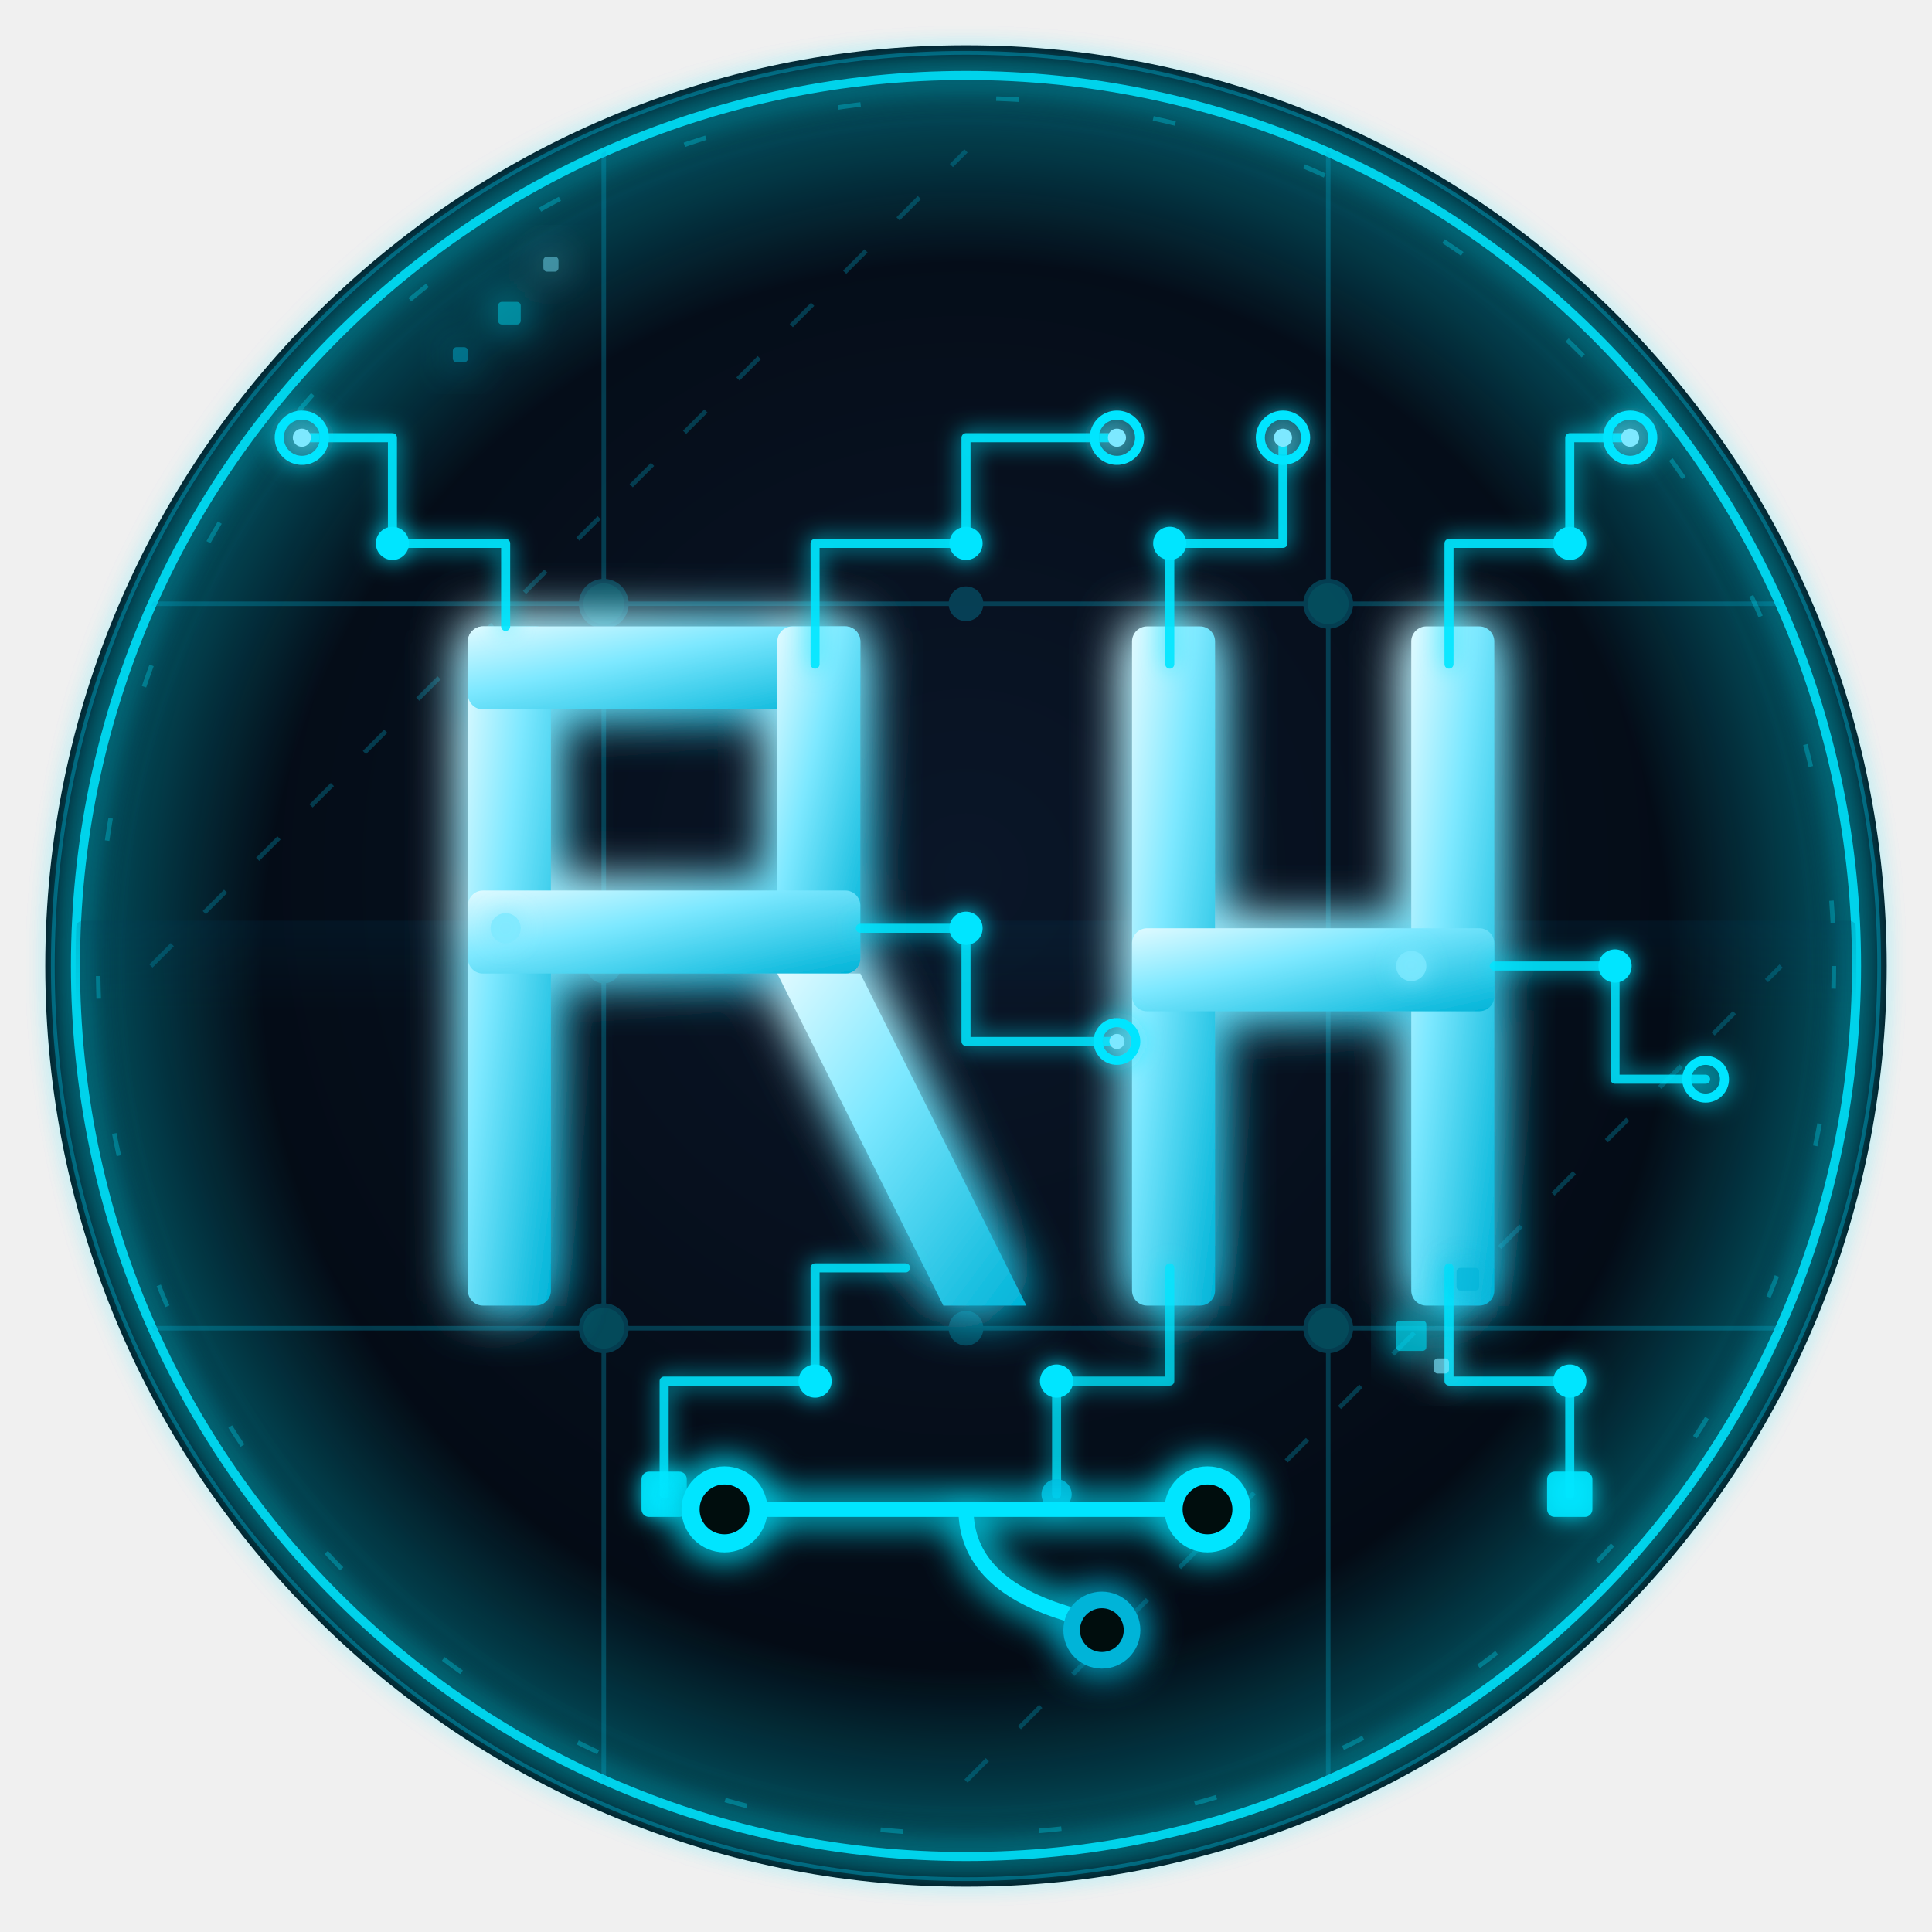
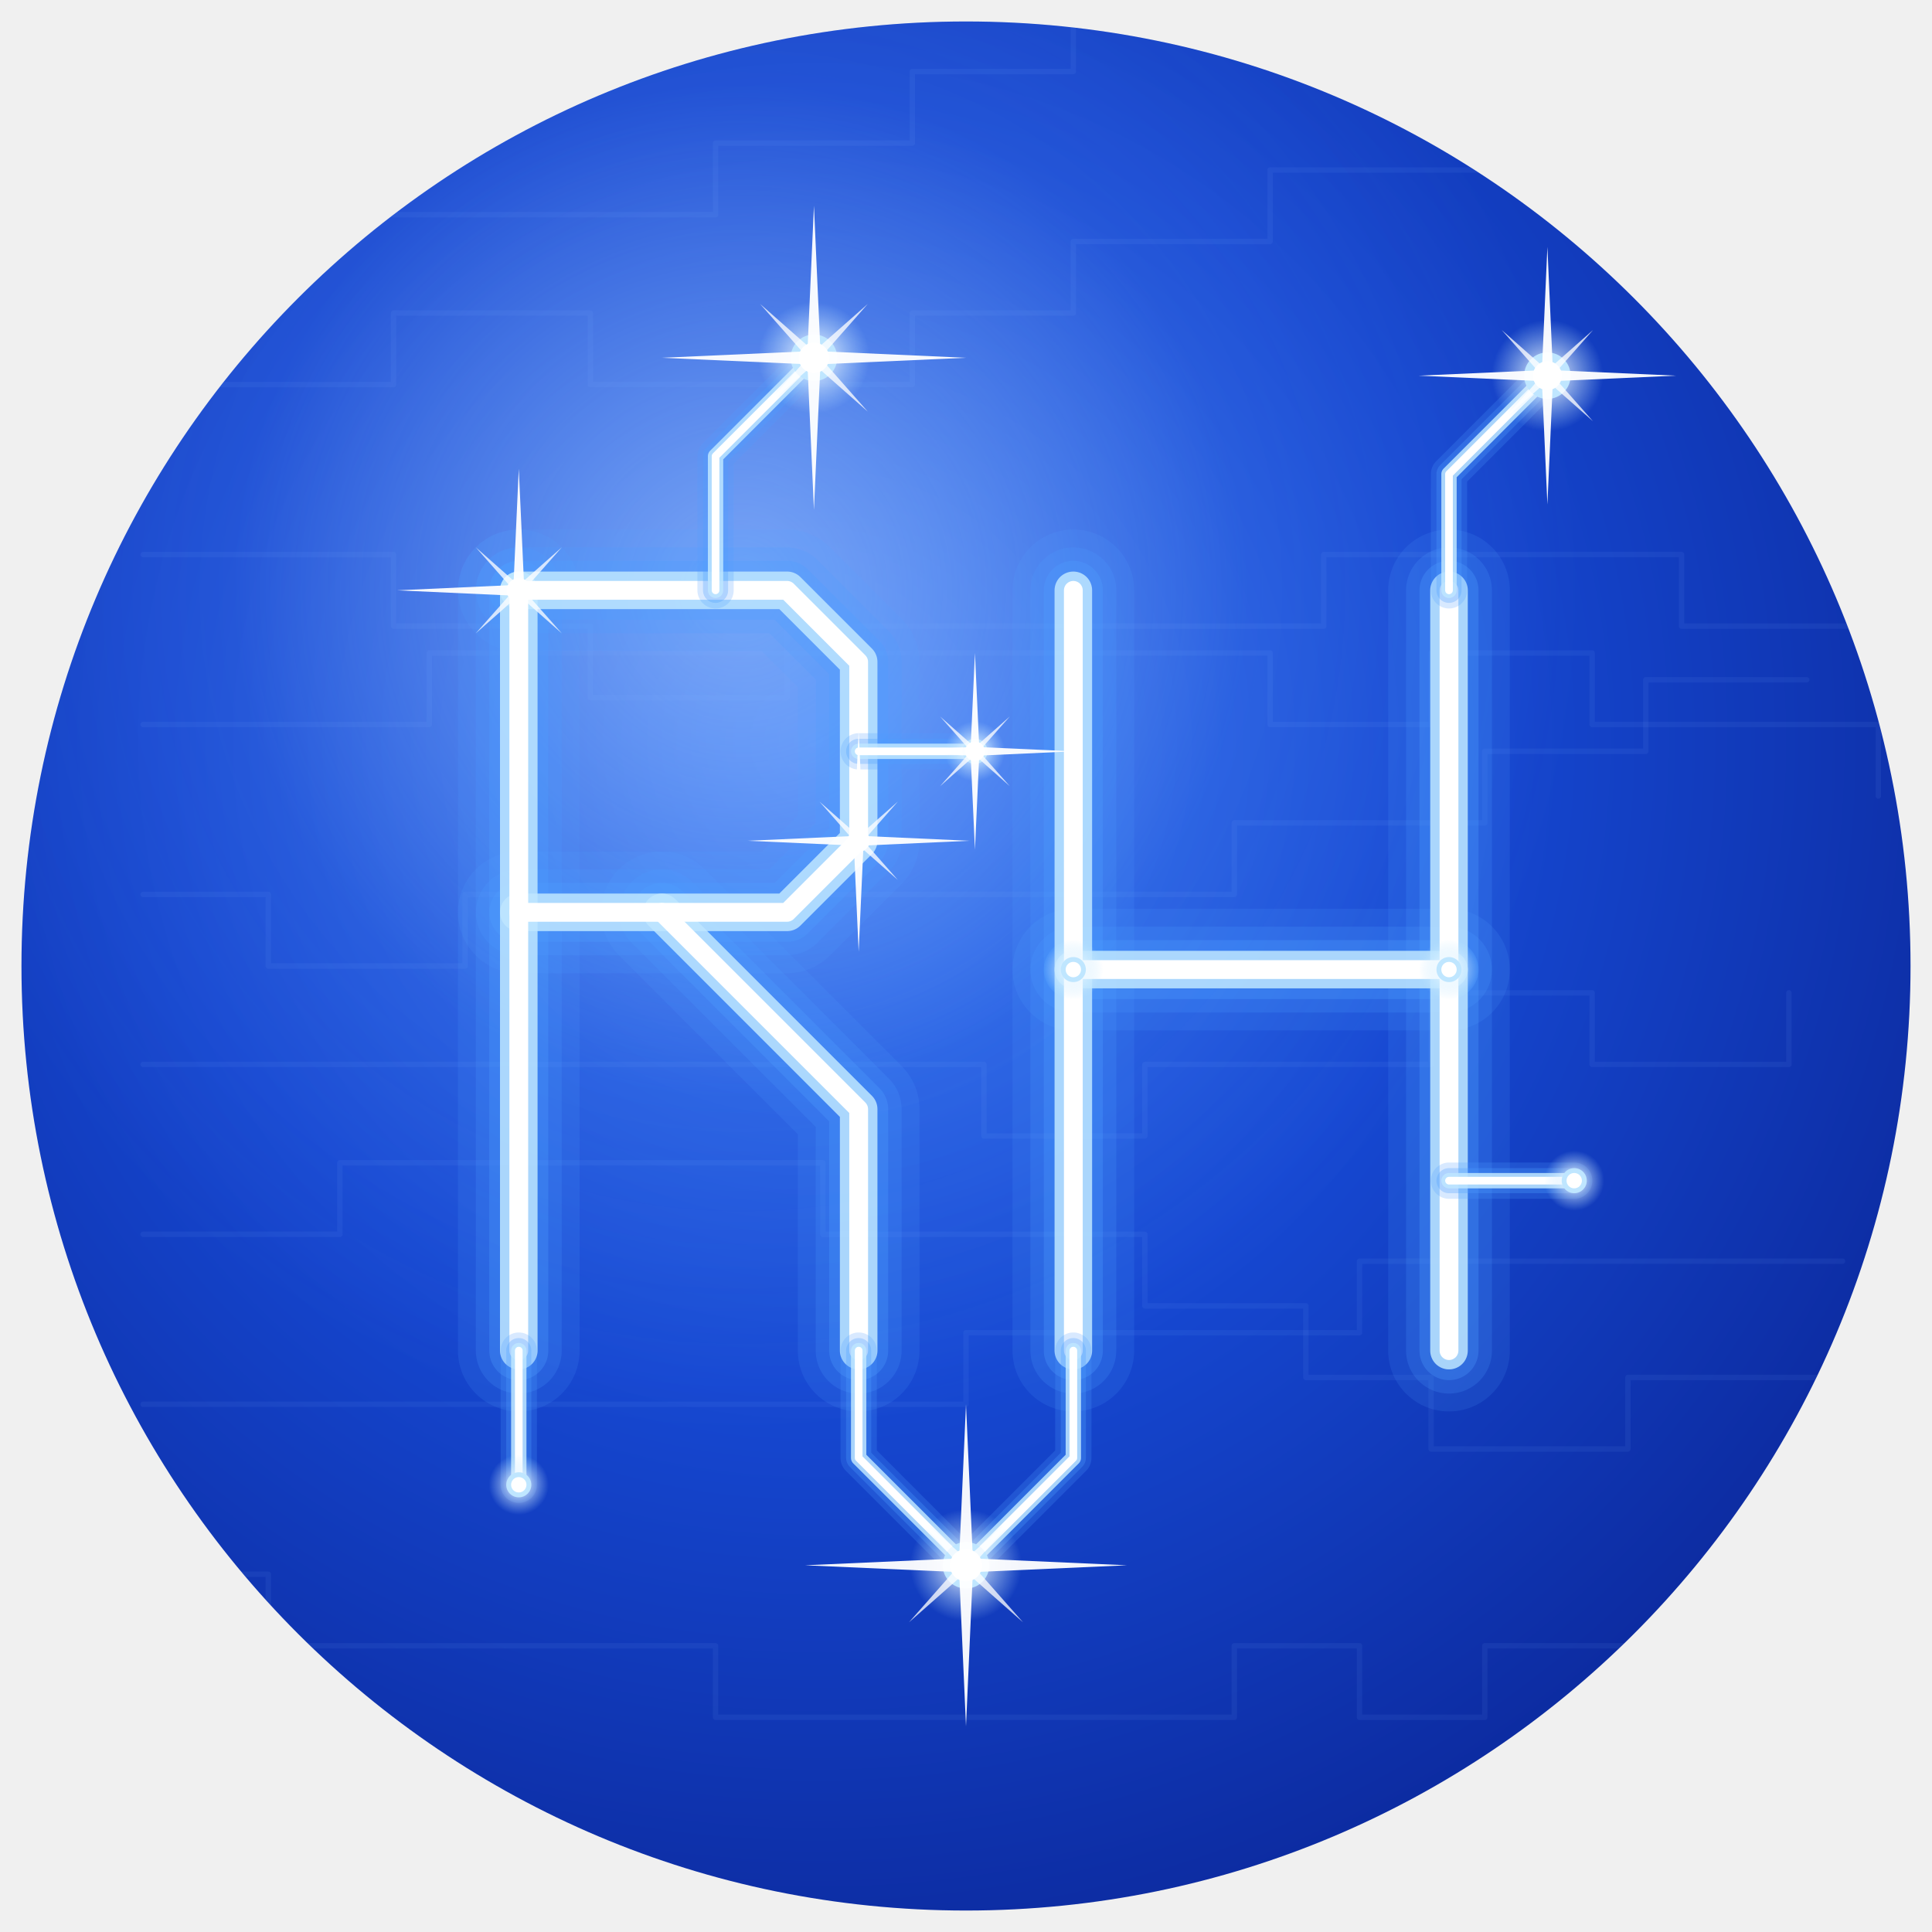
- <svg xmlns="http://www.w3.org/2000/svg" viewBox="0 0 256 256" width="256" height="256">
+ <svg xmlns="http://www.w3.org/2000/svg" viewBox="0 0 1080 1080" width="1080" height="1080">
  <defs>
-     <radialGradient id="bg" cx="50%" cy="45%" r="55%">
-       <stop offset="0%" stop-color="#0a1628" />
-       <stop offset="100%" stop-color="#020810" />
+     <radialGradient id="bg" cx="42%" cy="38%" r="72%">
+       <stop offset="0%" stop-color="#2f74f5" />
+       <stop offset="48%" stop-color="#1648d2" />
+       <stop offset="100%" stop-color="#0a2596" />
    </radialGradient>
-     <radialGradient id="ringGlow" cx="50%" cy="50%" r="50%">
-       <stop offset="75%" stop-color="#00e5ff" stop-opacity="0" />
-       <stop offset="90%" stop-color="#00e5ff" stop-opacity="0.25" />
-       <stop offset="100%" stop-color="#00e5ff" stop-opacity="0" />
+     <radialGradient id="spec" cx="38%" cy="30%" r="45%">
+       <stop offset="0%" stop-color="#bcd8ff" stop-opacity="0.55" />
+       <stop offset="60%" stop-color="#bcd8ff" stop-opacity="0.08" />
+       <stop offset="100%" stop-color="#bcd8ff" stop-opacity="0" />
    </radialGradient>
-     <linearGradient id="letterGrad" x1="0%" y1="0%" x2="100%" y2="100%">
-       <stop offset="0%" stop-color="#e0faff" />
-       <stop offset="40%" stop-color="#7de8ff" />
-       <stop offset="100%" stop-color="#00b4d8" />
-     </linearGradient>
-     <linearGradient id="shadowGrad" x1="0%" y1="0%" x2="0%" y2="100%">
-       <stop offset="0%" stop-color="#003d59" stop-opacity="0.5" />
-       <stop offset="100%" stop-color="#003d59" stop-opacity="0" />
-     </linearGradient>
-     <filter id="neonGlow" x="-30%" y="-30%" width="160%" height="160%">
-       <feGaussianBlur in="SourceGraphic" stdDeviation="2.5" result="blur" />
-       <feMerge>
-         <feMergeNode in="blur" />
-         <feMergeNode in="blur" />
-         <feMergeNode in="SourceGraphic" />
-       </feMerge>
-     </filter>
-     <filter id="letterGlow" x="-20%" y="-20%" width="140%" height="140%">
-       <feGaussianBlur in="SourceGraphic" stdDeviation="3.5" result="blur" />
-       <feMerge>
-         <feMergeNode in="blur" />
-         <feMergeNode in="blur" />
-         <feMergeNode in="SourceGraphic" />
-       </feMerge>
-     </filter>
-     <filter id="circuitGlow" x="-40%" y="-40%" width="180%" height="180%">
-       <feGaussianBlur in="SourceGraphic" stdDeviation="1.5" result="blur" />
-       <feMerge>
-         <feMergeNode in="blur" />
-         <feMergeNode in="SourceGraphic" />
-       </feMerge>
-     </filter>
-     <clipPath id="circleClip">
-       <circle cx="128" cy="128" r="118" />
+     <radialGradient id="padglow" cx="50%" cy="50%" r="50%">
+       <stop offset="0%" stop-color="#ffffff" stop-opacity="1" />
+       <stop offset="100%" stop-color="#bfe6ff" stop-opacity="0" />
+     </radialGradient>
+     <clipPath id="circ">
+       <circle cx="540" cy="540" r="528" />
    </clipPath>
  </defs>
-   <circle cx="128" cy="128" r="122" fill="url(#bg)" />
-   <circle cx="128" cy="128" r="125" fill="url(#ringGlow)" />
-   <circle cx="128" cy="128" r="118" fill="none" stroke="#00e5ff" stroke-width="1.2" opacity="0.9" filter="url(#neonGlow)" />
-   <circle cx="128" cy="128" r="121" fill="none" stroke="#00b4d8" stroke-width="0.5" opacity="0.4" />
-   <g clip-path="url(#circleClip)" stroke="#00b4d8" stroke-width="0.6" opacity="0.28" fill="none">
-     <line x1="20" y1="80" x2="236" y2="80" />
-     <line x1="20" y1="176" x2="236" y2="176" />
-     <line x1="80" y1="20" x2="80" y2="236" />
-     <line x1="176" y1="20" x2="176" y2="236" />
-     <line x1="20" y1="128" x2="128" y2="20" stroke-dasharray="4,6" />
-     <line x1="128" y1="236" x2="236" y2="128" stroke-dasharray="4,6" />
-     <circle cx="80" cy="80" r="3" fill="#00e5ff" />
-     <circle cx="176" cy="80" r="3" fill="#00e5ff" />
-     <circle cx="80" cy="176" r="3" fill="#00e5ff" />
-     <circle cx="176" cy="176" r="3" fill="#00e5ff" />
-     <circle cx="128" cy="80" r="2" fill="#00b4d8" />
-     <circle cx="128" cy="176" r="2" fill="#00b4d8" />
-     <circle cx="80" cy="128" r="2" fill="#00b4d8" />
-     <circle cx="176" cy="128" r="2" fill="#00b4d8" />
+   <g clip-path="url(#circ)">
+     <circle cx="540" cy="540" r="528" fill="url(#bg)" />
+     <circle cx="540" cy="540" r="528" fill="url(#spec)" />
+     <g>
+       <path d="M 80 120 L 170 120 L 260 120 L 330 120 L 400 120 L 400 80 L 510 80 L 510 40 L 600 40 L 600 0 L 670 0 L 740 0 L 810 0 L 920 0 L 990 0 L 1080 0 L 1080 -40" fill="none" stroke="#7fb4ff" stroke-width="3" stroke-opacity="0.08" stroke-linecap="round" stroke-linejoin="round" />
+       <path d="M 80 215 L 150 215 L 220 215 L 220 175 L 330 175 L 330 215 L 440 215 L 510 215 L 510 175 L 600 175 L 600 135 L 710 135 L 710 95 L 800 95 L 890 95 L 980 95 L 1070 95 L 1070 55" fill="none" stroke="#7fb4ff" stroke-width="3" stroke-opacity="0.08" stroke-linecap="round" stroke-linejoin="round" />
+       <path d="M 80 310 L 150 310 L 220 310 L 220 350 L 330 350 L 330 390 L 440 390 L 440 350 L 510 350 L 580 350 L 650 350 L 740 350 L 740 310 L 850 310 L 940 310 L 940 350 L 1050 350 L 1050 390" fill="none" stroke="#7fb4ff" stroke-width="3" stroke-opacity="0.08" stroke-linecap="round" stroke-linejoin="round" />
+       <path d="M 80 405 L 150 405 L 240 405 L 240 365 L 310 365 L 400 365 L 510 365 L 600 365 L 710 365 L 710 405 L 800 405 L 800 365 L 890 365 L 890 405 L 960 405 L 1050 405 L 1050 445" fill="none" stroke="#7fb4ff" stroke-width="3" stroke-opacity="0.08" stroke-linecap="round" stroke-linejoin="round" />
+       <path d="M 80 500 L 150 500 L 150 540 L 260 540 L 260 500 L 350 500 L 440 500 L 530 500 L 620 500 L 690 500 L 690 460 L 760 460 L 830 460 L 830 420 L 920 420 L 920 380 L 1010 380" fill="none" stroke="#7fb4ff" stroke-width="3" stroke-opacity="0.08" stroke-linecap="round" stroke-linejoin="round" />
+       <path d="M 80 595 L 190 595 L 260 595 L 370 595 L 480 595 L 550 595 L 550 635 L 640 635 L 640 595 L 730 595 L 800 595 L 800 555 L 890 555 L 890 595 L 1000 595 L 1000 555" fill="none" stroke="#7fb4ff" stroke-width="3" stroke-opacity="0.08" stroke-linecap="round" stroke-linejoin="round" />
+       <path d="M 80 690 L 190 690 L 190 650 L 280 650 L 350 650 L 460 650 L 460 690 L 550 690 L 640 690 L 640 730 L 730 730 L 730 770 L 800 770 L 800 810 L 910 810 L 910 770 L 1020 770 L 1020 810" fill="none" stroke="#7fb4ff" stroke-width="3" stroke-opacity="0.08" stroke-linecap="round" stroke-linejoin="round" />
+       <path d="M 80 785 L 150 785 L 220 785 L 310 785 L 380 785 L 470 785 L 540 785 L 540 745 L 650 745 L 760 745 L 760 705 L 870 705 L 940 705 L 1030 705" fill="none" stroke="#7fb4ff" stroke-width="3" stroke-opacity="0.08" stroke-linecap="round" stroke-linejoin="round" />
+       <path d="M 80 880 L 150 880 L 150 920 L 240 920 L 310 920 L 400 920 L 400 960 L 490 960 L 600 960 L 690 960 L 690 920 L 760 920 L 760 960 L 830 960 L 830 920 L 920 920 L 1010 920" fill="none" stroke="#7fb4ff" stroke-width="3" stroke-opacity="0.08" stroke-linecap="round" stroke-linejoin="round" />
+     </g>
+     <g>
+       <path d="M 290 330 L 290 755" fill="none" stroke="#4f9dff" stroke-width="68.0" stroke-opacity="0.14" stroke-linecap="round" stroke-linejoin="round" />
+       <path d="M 290 330 L 440 330 L 480 370 L 480 470 L 440 510 L 290 510" fill="none" stroke="#4f9dff" stroke-width="68.0" stroke-opacity="0.14" stroke-linecap="round" stroke-linejoin="round" />
+       <path d="M 370 510 L 480 620 L 480 755" fill="none" stroke="#4f9dff" stroke-width="68.0" stroke-opacity="0.14" stroke-linecap="round" stroke-linejoin="round" />
+       <path d="M 600 330 L 600 755" fill="none" stroke="#4f9dff" stroke-width="68.0" stroke-opacity="0.14" stroke-linecap="round" stroke-linejoin="round" />
+       <path d="M 810 330 L 810 755" fill="none" stroke="#4f9dff" stroke-width="68.0" stroke-opacity="0.14" stroke-linecap="round" stroke-linejoin="round" />
+       <path d="M 600 542 L 810 542" fill="none" stroke="#4f9dff" stroke-width="68.0" stroke-opacity="0.14" stroke-linecap="round" stroke-linejoin="round" />
+       <path d="M 290 330 L 290 755" fill="none" stroke="#4f9dff" stroke-width="48.0" stroke-opacity="0.2" stroke-linecap="round" stroke-linejoin="round" />
+       <path d="M 290 330 L 440 330 L 480 370 L 480 470 L 440 510 L 290 510" fill="none" stroke="#4f9dff" stroke-width="48.0" stroke-opacity="0.2" stroke-linecap="round" stroke-linejoin="round" />
+       <path d="M 370 510 L 480 620 L 480 755" fill="none" stroke="#4f9dff" stroke-width="48.0" stroke-opacity="0.2" stroke-linecap="round" stroke-linejoin="round" />
+       <path d="M 600 330 L 600 755" fill="none" stroke="#4f9dff" stroke-width="48.0" stroke-opacity="0.2" stroke-linecap="round" stroke-linejoin="round" />
+       <path d="M 810 330 L 810 755" fill="none" stroke="#4f9dff" stroke-width="48.0" stroke-opacity="0.2" stroke-linecap="round" stroke-linejoin="round" />
+       <path d="M 600 542 L 810 542" fill="none" stroke="#4f9dff" stroke-width="48.0" stroke-opacity="0.2" stroke-linecap="round" stroke-linejoin="round" />
+       <path d="M 290 330 L 290 755" fill="none" stroke="#4f9dff" stroke-width="33.0" stroke-opacity="0.3" stroke-linecap="round" stroke-linejoin="round" />
+       <path d="M 290 330 L 440 330 L 480 370 L 480 470 L 440 510 L 290 510" fill="none" stroke="#4f9dff" stroke-width="33.0" stroke-opacity="0.3" stroke-linecap="round" stroke-linejoin="round" />
+       <path d="M 370 510 L 480 620 L 480 755" fill="none" stroke="#4f9dff" stroke-width="33.0" stroke-opacity="0.3" stroke-linecap="round" stroke-linejoin="round" />
+       <path d="M 600 330 L 600 755" fill="none" stroke="#4f9dff" stroke-width="33.0" stroke-opacity="0.3" stroke-linecap="round" stroke-linejoin="round" />
+       <path d="M 810 330 L 810 755" fill="none" stroke="#4f9dff" stroke-width="33.0" stroke-opacity="0.3" stroke-linecap="round" stroke-linejoin="round" />
+       <path d="M 600 542 L 810 542" fill="none" stroke="#4f9dff" stroke-width="33.0" stroke-opacity="0.3" stroke-linecap="round" stroke-linejoin="round" />
+       <path d="M 290 330 L 290 755" fill="none" stroke="#bfe6ff" stroke-width="21.0" stroke-opacity="0.85" stroke-linecap="round" stroke-linejoin="round" />
+       <path d="M 290 330 L 440 330 L 480 370 L 480 470 L 440 510 L 290 510" fill="none" stroke="#bfe6ff" stroke-width="21.0" stroke-opacity="0.85" stroke-linecap="round" stroke-linejoin="round" />
+       <path d="M 370 510 L 480 620 L 480 755" fill="none" stroke="#bfe6ff" stroke-width="21.0" stroke-opacity="0.85" stroke-linecap="round" stroke-linejoin="round" />
+       <path d="M 600 330 L 600 755" fill="none" stroke="#bfe6ff" stroke-width="21.0" stroke-opacity="0.85" stroke-linecap="round" stroke-linejoin="round" />
+       <path d="M 810 330 L 810 755" fill="none" stroke="#bfe6ff" stroke-width="21.0" stroke-opacity="0.85" stroke-linecap="round" stroke-linejoin="round" />
+       <path d="M 600 542 L 810 542" fill="none" stroke="#bfe6ff" stroke-width="21.0" stroke-opacity="0.85" stroke-linecap="round" stroke-linejoin="round" />
+       <path d="M 290 330 L 290 755" fill="none" stroke="#ffffff" stroke-width="10.5" stroke-opacity="1.0" stroke-linecap="round" stroke-linejoin="round" />
+       <path d="M 290 330 L 440 330 L 480 370 L 480 470 L 440 510 L 290 510" fill="none" stroke="#ffffff" stroke-width="10.5" stroke-opacity="1.0" stroke-linecap="round" stroke-linejoin="round" />
+       <path d="M 370 510 L 480 620 L 480 755" fill="none" stroke="#ffffff" stroke-width="10.5" stroke-opacity="1.0" stroke-linecap="round" stroke-linejoin="round" />
+       <path d="M 600 330 L 600 755" fill="none" stroke="#ffffff" stroke-width="10.5" stroke-opacity="1.0" stroke-linecap="round" stroke-linejoin="round" />
+       <path d="M 810 330 L 810 755" fill="none" stroke="#ffffff" stroke-width="10.5" stroke-opacity="1.0" stroke-linecap="round" stroke-linejoin="round" />
+       <path d="M 600 542 L 810 542" fill="none" stroke="#ffffff" stroke-width="10.5" stroke-opacity="1.0" stroke-linecap="round" stroke-linejoin="round" />
+     </g>
+     <g>
+       <path d="M 400 330 L 400 255 L 455 200" fill="none" stroke="#4f9dff" stroke-width="20.28" stroke-opacity="0.22" stroke-linecap="round" stroke-linejoin="round" />
+       <path d="M 290 755 L 290 830" fill="none" stroke="#4f9dff" stroke-width="20.28" stroke-opacity="0.22" stroke-linecap="round" stroke-linejoin="round" />
+       <path d="M 480 420 L 545 420" fill="none" stroke="#4f9dff" stroke-width="20.28" stroke-opacity="0.22" stroke-linecap="round" stroke-linejoin="round" />
+       <path d="M 810 330 L 810 265 L 865 210" fill="none" stroke="#4f9dff" stroke-width="20.28" stroke-opacity="0.22" stroke-linecap="round" stroke-linejoin="round" />
+       <path d="M 810 660 L 880 660" fill="none" stroke="#4f9dff" stroke-width="20.28" stroke-opacity="0.22" stroke-linecap="round" stroke-linejoin="round" />
+       <path d="M 480 755 L 480 815 L 540 875" fill="none" stroke="#4f9dff" stroke-width="20.28" stroke-opacity="0.22" stroke-linecap="round" stroke-linejoin="round" />
+       <path d="M 600 755 L 600 815 L 540 875" fill="none" stroke="#4f9dff" stroke-width="20.28" stroke-opacity="0.22" stroke-linecap="round" stroke-linejoin="round" />
+       <path d="M 400 330 L 400 255 L 455 200" fill="none" stroke="#4f9dff" stroke-width="14.04" stroke-opacity="0.3" stroke-linecap="round" stroke-linejoin="round" />
+       <path d="M 290 755 L 290 830" fill="none" stroke="#4f9dff" stroke-width="14.04" stroke-opacity="0.3" stroke-linecap="round" stroke-linejoin="round" />
+       <path d="M 480 420 L 545 420" fill="none" stroke="#4f9dff" stroke-width="14.04" stroke-opacity="0.3" stroke-linecap="round" stroke-linejoin="round" />
+       <path d="M 810 330 L 810 265 L 865 210" fill="none" stroke="#4f9dff" stroke-width="14.04" stroke-opacity="0.3" stroke-linecap="round" stroke-linejoin="round" />
+       <path d="M 810 660 L 880 660" fill="none" stroke="#4f9dff" stroke-width="14.04" stroke-opacity="0.3" stroke-linecap="round" stroke-linejoin="round" />
+       <path d="M 480 755 L 480 815 L 540 875" fill="none" stroke="#4f9dff" stroke-width="14.04" stroke-opacity="0.3" stroke-linecap="round" stroke-linejoin="round" />
+       <path d="M 600 755 L 600 815 L 540 875" fill="none" stroke="#4f9dff" stroke-width="14.04" stroke-opacity="0.3" stroke-linecap="round" stroke-linejoin="round" />
+       <path d="M 400 330 L 400 255 L 455 200" fill="none" stroke="#bfe6ff" stroke-width="8.58" stroke-opacity="0.85" stroke-linecap="round" stroke-linejoin="round" />
+       <path d="M 290 755 L 290 830" fill="none" stroke="#bfe6ff" stroke-width="8.58" stroke-opacity="0.85" stroke-linecap="round" stroke-linejoin="round" />
+       <path d="M 480 420 L 545 420" fill="none" stroke="#bfe6ff" stroke-width="8.58" stroke-opacity="0.85" stroke-linecap="round" stroke-linejoin="round" />
+       <path d="M 810 330 L 810 265 L 865 210" fill="none" stroke="#bfe6ff" stroke-width="8.58" stroke-opacity="0.85" stroke-linecap="round" stroke-linejoin="round" />
+       <path d="M 810 660 L 880 660" fill="none" stroke="#bfe6ff" stroke-width="8.58" stroke-opacity="0.85" stroke-linecap="round" stroke-linejoin="round" />
+       <path d="M 480 755 L 480 815 L 540 875" fill="none" stroke="#bfe6ff" stroke-width="8.58" stroke-opacity="0.85" stroke-linecap="round" stroke-linejoin="round" />
+       <path d="M 600 755 L 600 815 L 540 875" fill="none" stroke="#bfe6ff" stroke-width="8.58" stroke-opacity="0.85" stroke-linecap="round" stroke-linejoin="round" />
+       <path d="M 400 330 L 400 255 L 455 200" fill="none" stroke="#ffffff" stroke-width="4.29" stroke-opacity="1.0" stroke-linecap="round" stroke-linejoin="round" />
+       <path d="M 290 755 L 290 830" fill="none" stroke="#ffffff" stroke-width="4.29" stroke-opacity="1.0" stroke-linecap="round" stroke-linejoin="round" />
+       <path d="M 480 420 L 545 420" fill="none" stroke="#ffffff" stroke-width="4.29" stroke-opacity="1.0" stroke-linecap="round" stroke-linejoin="round" />
+       <path d="M 810 330 L 810 265 L 865 210" fill="none" stroke="#ffffff" stroke-width="4.29" stroke-opacity="1.0" stroke-linecap="round" stroke-linejoin="round" />
+       <path d="M 810 660 L 880 660" fill="none" stroke="#ffffff" stroke-width="4.29" stroke-opacity="1.0" stroke-linecap="round" stroke-linejoin="round" />
+       <path d="M 480 755 L 480 815 L 540 875" fill="none" stroke="#ffffff" stroke-width="4.29" stroke-opacity="1.0" stroke-linecap="round" stroke-linejoin="round" />
+       <path d="M 600 755 L 600 815 L 540 875" fill="none" stroke="#ffffff" stroke-width="4.29" stroke-opacity="1.0" stroke-linecap="round" stroke-linejoin="round" />
+     </g>
+     <g>
+       <circle cx="455" cy="200" r="31.2" fill="url(#padglow)" />
+       <circle cx="455" cy="200" r="13.0" fill="#bfe6ff" />
+       <circle cx="455" cy="200" r="8.1" fill="#ffffff" />
+       <circle cx="865" cy="210" r="31.2" fill="url(#padglow)" />
+       <circle cx="865" cy="210" r="13.0" fill="#bfe6ff" />
+       <circle cx="865" cy="210" r="8.1" fill="#ffffff" />
+       <circle cx="540" cy="875" r="31.2" fill="url(#padglow)" />
+       <circle cx="540" cy="875" r="13.0" fill="#bfe6ff" />
+       <circle cx="540" cy="875" r="8.1" fill="#ffffff" />
+       <circle cx="545" cy="420" r="16.8" fill="url(#padglow)" />
+       <circle cx="545" cy="420" r="7.0" fill="#bfe6ff" />
+       <circle cx="545" cy="420" r="4.3" fill="#ffffff" />
+       <circle cx="880" cy="660" r="16.8" fill="url(#padglow)" />
+       <circle cx="880" cy="660" r="7.0" fill="#bfe6ff" />
+       <circle cx="880" cy="660" r="4.3" fill="#ffffff" />
+       <circle cx="290" cy="830" r="16.8" fill="url(#padglow)" />
+       <circle cx="290" cy="830" r="7.0" fill="#bfe6ff" />
+       <circle cx="290" cy="830" r="4.3" fill="#ffffff" />
+       <circle cx="600" cy="542" r="16.8" fill="url(#padglow)" />
+       <circle cx="600" cy="542" r="7.0" fill="#bfe6ff" />
+       <circle cx="600" cy="542" r="4.3" fill="#ffffff" />
+       <circle cx="810" cy="542" r="16.8" fill="url(#padglow)" />
+       <circle cx="810" cy="542" r="7.0" fill="#bfe6ff" />
+       <circle cx="810" cy="542" r="4.3" fill="#ffffff" />
+     </g>
+     <g>
+       <polygon points="540,200 455,203.8 370,200 455,196.2" fill="#ffffff" fill-opacity="0.95" />
+       <polygon points="455,285 458.8,200 455,115 451.2,200" fill="#ffffff" fill-opacity="0.95" />
+       <polygon points="485.1,230.1 453.1,201.9 424.9,169.9 456.9,198.1" fill="#ffffff" fill-opacity="0.76" />
+       <polygon points="424.9,230.1 453.1,198.1 485.1,169.9 456.9,201.9" fill="#ffffff" fill-opacity="0.76" />
+       <circle cx="455" cy="200" r="8.5" fill="#ffffff" />
+       <polygon points="937,210 865,213.2 793,210 865,206.8" fill="#ffffff" fill-opacity="0.95" />
+       <polygon points="865,282 868.2,210 865,138 861.8,210" fill="#ffffff" fill-opacity="0.95" />
+       <polygon points="890.5,235.5 863.4,211.6 839.5,184.5 866.6,208.4" fill="#ffffff" fill-opacity="0.76" />
+       <polygon points="839.5,235.5 863.4,208.4 890.5,184.5 866.6,211.6" fill="#ffffff" fill-opacity="0.76" />
+       <circle cx="865" cy="210" r="7.2" fill="#ffffff" />
+       <polygon points="630,875 540,879.0 450,875 540,871.0" fill="#ffffff" fill-opacity="0.95" />
+       <polygon points="540,965 544.0,875 540,785 536.0,875" fill="#ffffff" fill-opacity="0.95" />
+       <polygon points="571.9,906.9 538.0,877.0 508.1,843.1 542.0,873.0" fill="#ffffff" fill-opacity="0.76" />
+       <polygon points="508.1,906.9 538.0,873.0 571.9,843.1 542.0,877.0" fill="#ffffff" fill-opacity="0.76" />
+       <circle cx="540" cy="875" r="9.0" fill="#ffffff" />
+       <polygon points="542,470 480,472.8 418,470 480,467.2" fill="#ffffff" fill-opacity="0.95" />
+       <polygon points="480,532 482.8,470 480,408 477.2,470" fill="#ffffff" fill-opacity="0.95" />
+       <polygon points="501.9,491.9 478.6,471.4 458.1,448.1 481.4,468.6" fill="#ffffff" fill-opacity="0.76" />
+       <polygon points="458.1,491.9 478.6,468.6 501.9,448.1 481.4,471.4" fill="#ffffff" fill-opacity="0.76" />
+       <circle cx="480" cy="470" r="6.2" fill="#ffffff" />
+       <polygon points="600,420 545,422.5 490,420 545,417.5" fill="#ffffff" fill-opacity="0.95" />
+       <polygon points="545,475 547.5,420 545,365 542.5,420" fill="#ffffff" fill-opacity="0.95" />
+       <polygon points="564.5,439.5 543.8,421.2 525.5,400.5 546.2,418.8" fill="#ffffff" fill-opacity="0.76" />
+       <polygon points="525.5,439.5 543.8,418.8 564.5,400.5 546.2,421.2" fill="#ffffff" fill-opacity="0.76" />
+       <circle cx="545" cy="420" r="5.5" fill="#ffffff" />
+       <polygon points="358,330 290,333.1 222,330 290,326.9" fill="#ffffff" fill-opacity="0.95" />
+       <polygon points="290,398 293.1,330 290,262 286.9,330" fill="#ffffff" fill-opacity="0.95" />
+       <polygon points="314.1,354.1 288.5,331.5 265.9,305.9 291.5,328.5" fill="#ffffff" fill-opacity="0.76" />
+       <polygon points="265.9,354.1 288.5,328.5 314.1,305.9 291.5,331.5" fill="#ffffff" fill-opacity="0.76" />
+       <circle cx="290" cy="330" r="6.8" fill="#ffffff" />
+     </g>
  </g>
-   <rect x="10" y="122" width="236" height="12" rx="1" fill="url(#shadowGrad)" clip-path="url(#circleClip)" opacity="0.35" />
-   <g filter="url(#letterGlow)">
-     <rect x="62" y="83" width="11" height="90" rx="2" fill="url(#letterGrad)" />
-     <rect x="62" y="83" width="52" height="11" rx="2" fill="url(#letterGrad)" />
-     <rect x="103" y="83" width="11" height="46" rx="2" fill="url(#letterGrad)" />
-     <rect x="62" y="118" width="52" height="11" rx="2" fill="url(#letterGrad)" />
-     <polygon points="103,129 114,129 136,173 125,173" fill="url(#letterGrad)" />
-     <rect x="150" y="83" width="11" height="90" rx="2" fill="url(#letterGrad)" />
-     <rect x="187" y="83" width="11" height="90" rx="2" fill="url(#letterGrad)" />
-     <rect x="150" y="123" width="48" height="11" rx="2" fill="url(#letterGrad)" />
-   </g>
-   <g filter="url(#circuitGlow)" stroke="#00e5ff" stroke-width="1.4" fill="none" stroke-linecap="round" stroke-linejoin="round">
-     <polyline points="67,83 67,72 52,72 52,58 40,58" stroke-width="1.2" opacity="0.9" />
-     <circle cx="52" cy="72" r="2.2" fill="#00e5ff" stroke="none" />
-     <circle cx="40" cy="58" r="3" fill="none" stroke="#00e5ff" stroke-width="1.2" />
-     <circle cx="40" cy="58" r="1.2" fill="#7de8ff" stroke="none" />
-     <polyline points="108,88 108,72 128,72 128,58 148,58" stroke-width="1.2" opacity="0.9" />
-     <circle cx="128" cy="72" r="2.2" fill="#00e5ff" stroke="none" />
-     <circle cx="148" cy="58" r="3" fill="none" stroke="#00e5ff" stroke-width="1.2" />
-     <circle cx="148" cy="58" r="1.2" fill="#7de8ff" stroke="none" />
-     <polyline points="114,123 128,123 128,138 148,138" stroke-width="1.2" opacity="0.85" />
-     <circle cx="128" cy="123" r="2.2" fill="#00e5ff" stroke="none" />
-     <circle cx="148" cy="138" r="2.5" fill="none" stroke="#00e5ff" stroke-width="1.2" />
-     <circle cx="148" cy="138" r="1" fill="#7de8ff" stroke="none" />
-     <polyline points="120,168 108,168 108,183 88,183 88,198" stroke-width="1.2" opacity="0.85" />
-     <circle cx="108" cy="183" r="2.2" fill="#00e5ff" stroke="none" />
-     <rect x="85" y="195" width="6" height="6" rx="1" fill="#00e5ff" stroke="none" opacity="0.9" />
-     <polyline points="155,88 155,72 170,72 170,58" stroke-width="1.2" opacity="0.9" />
-     <circle cx="155" cy="72" r="2.2" fill="#00e5ff" stroke="none" />
-     <circle cx="170" cy="58" r="3" fill="none" stroke="#00e5ff" stroke-width="1.2" />
-     <circle cx="170" cy="58" r="1.2" fill="#7de8ff" stroke="none" />
-     <polyline points="192,88 192,72 208,72 208,58 216,58" stroke-width="1.2" opacity="0.9" />
-     <circle cx="208" cy="72" r="2.2" fill="#00e5ff" stroke="none" />
-     <circle cx="216" cy="58" r="3" fill="none" stroke="#00e5ff" stroke-width="1.2" />
-     <circle cx="216" cy="58" r="1.2" fill="#7de8ff" stroke="none" />
-     <polyline points="198,128 214,128 214,143 226,143" stroke-width="1.2" opacity="0.85" />
-     <circle cx="214" cy="128" r="2.2" fill="#00e5ff" stroke="none" />
-     <circle cx="226" cy="143" r="2.5" fill="none" stroke="#00e5ff" stroke-width="1.2" />
-     <polyline points="192,168 192,183 208,183 208,198" stroke-width="1.2" opacity="0.85" />
-     <circle cx="208" cy="183" r="2.2" fill="#00e5ff" stroke="none" />
-     <rect x="205" y="195" width="6" height="6" rx="1" fill="#00e5ff" stroke="none" opacity="0.9" />
-     <polyline points="155,168 155,183 140,183 140,198" stroke-width="1.2" opacity="0.75" />
-     <circle cx="140" cy="183" r="2.2" fill="#00e5ff" stroke="none" />
-     <circle cx="140" cy="198" r="2" fill="#00b4d8" stroke="none" opacity="0.8" />
-     <circle cx="67" cy="123" r="2" fill="#7de8ff" stroke="none" opacity="0.8" />
-     <circle cx="187" cy="128" r="2" fill="#7de8ff" stroke="none" opacity="0.8" />
-   </g>
-   <g filter="url(#neonGlow)" opacity="0.7">
-     <rect x="185" y="175" width="4" height="4" rx="0.5" fill="#00e5ff" />
-     <rect x="193" y="168" width="3" height="3" rx="0.5" fill="#00b4d8" />
-     <rect x="190" y="180" width="2" height="2" rx="0.5" fill="#7de8ff" />
-   </g>
-   <g filter="url(#neonGlow)" opacity="0.5">
-     <rect x="66" y="40" width="3" height="3" rx="0.5" fill="#00e5ff" />
-     <rect x="72" y="34" width="2" height="2" rx="0.5" fill="#7de8ff" />
-     <rect x="60" y="46" width="2" height="2" rx="0.5" fill="#00b4d8" />
-   </g>
-   <g filter="url(#neonGlow)" stroke="#00e5ff" stroke-width="2" fill="none" stroke-linecap="round">
-     <path d="M 96,200 H 160" />
-     <path d="M 128,200 q 0,10 14,14" />
-     <circle cx="96" cy="200" r="4.5" fill="#020810" stroke="#00e5ff" stroke-width="2.4" />
-     <circle cx="160" cy="200" r="4.5" fill="#020810" stroke="#00e5ff" stroke-width="2.4" />
-     <circle cx="146" cy="216" r="4" fill="#020810" stroke="#00b4d8" stroke-width="2.2" />
-   </g>
-   <circle cx="128" cy="128" r="115" fill="none" stroke="#00e5ff" stroke-width="0.6" stroke-dasharray="3,18" opacity="0.3" />
</svg>
